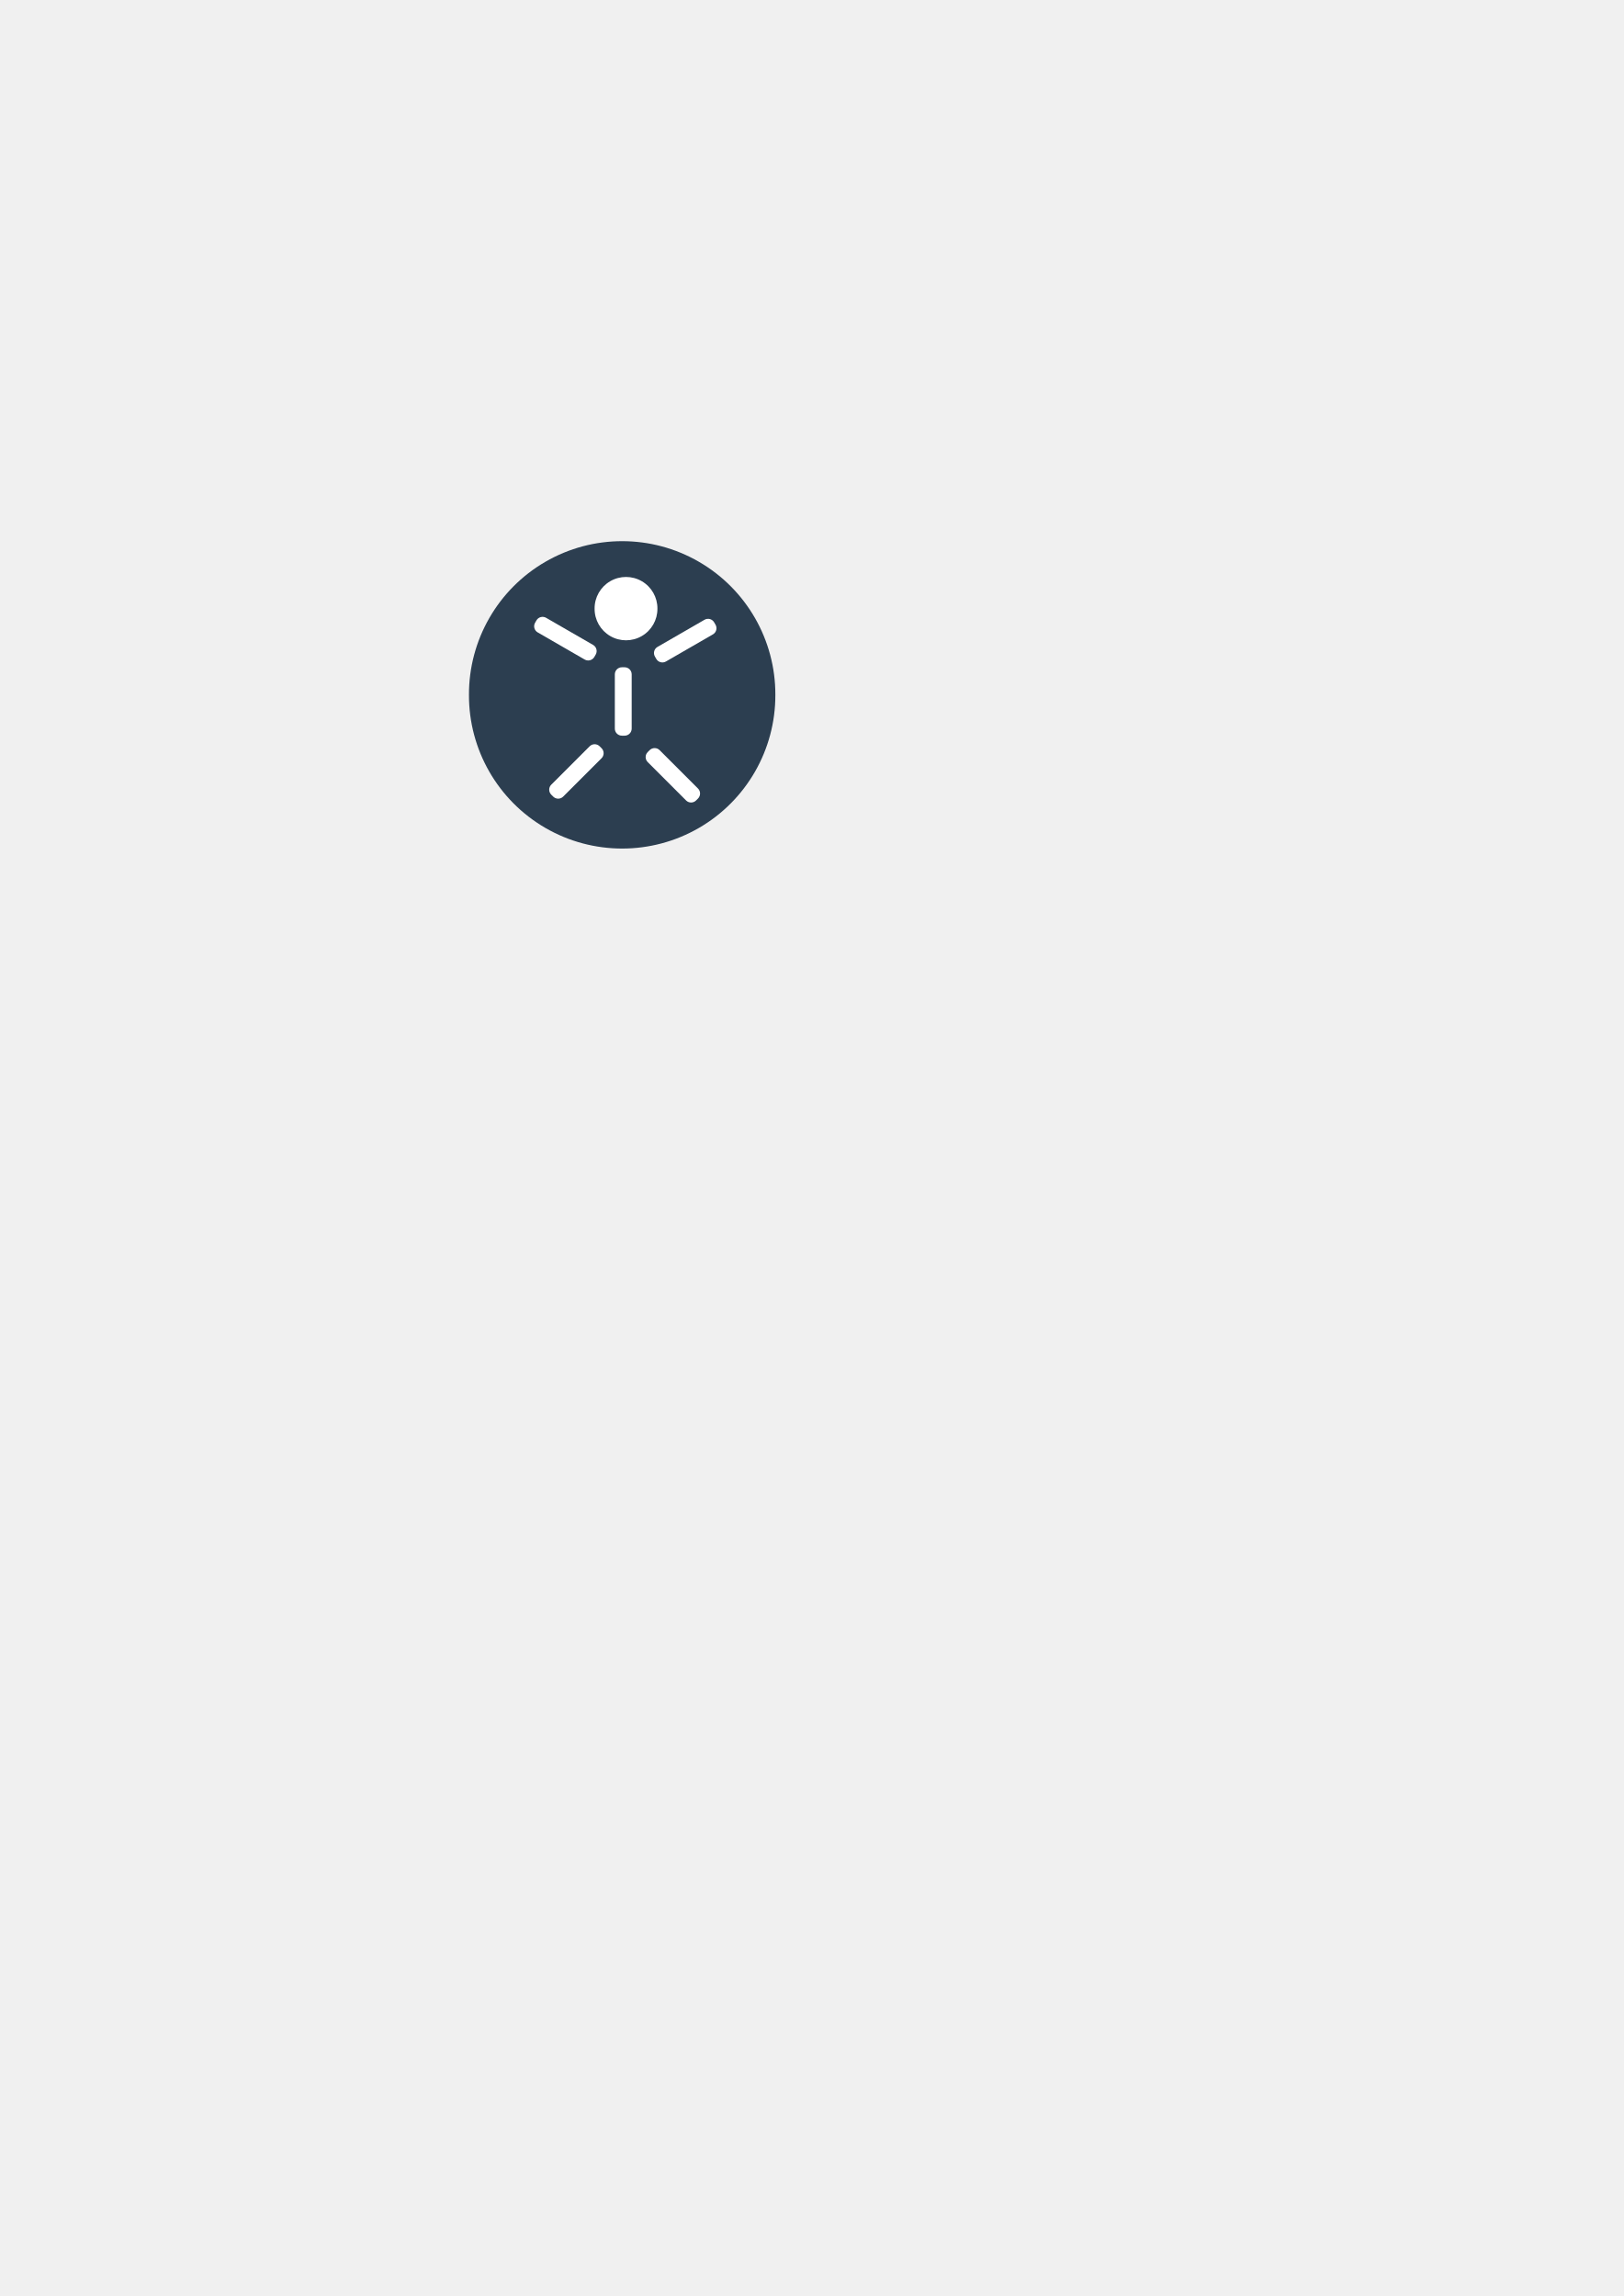
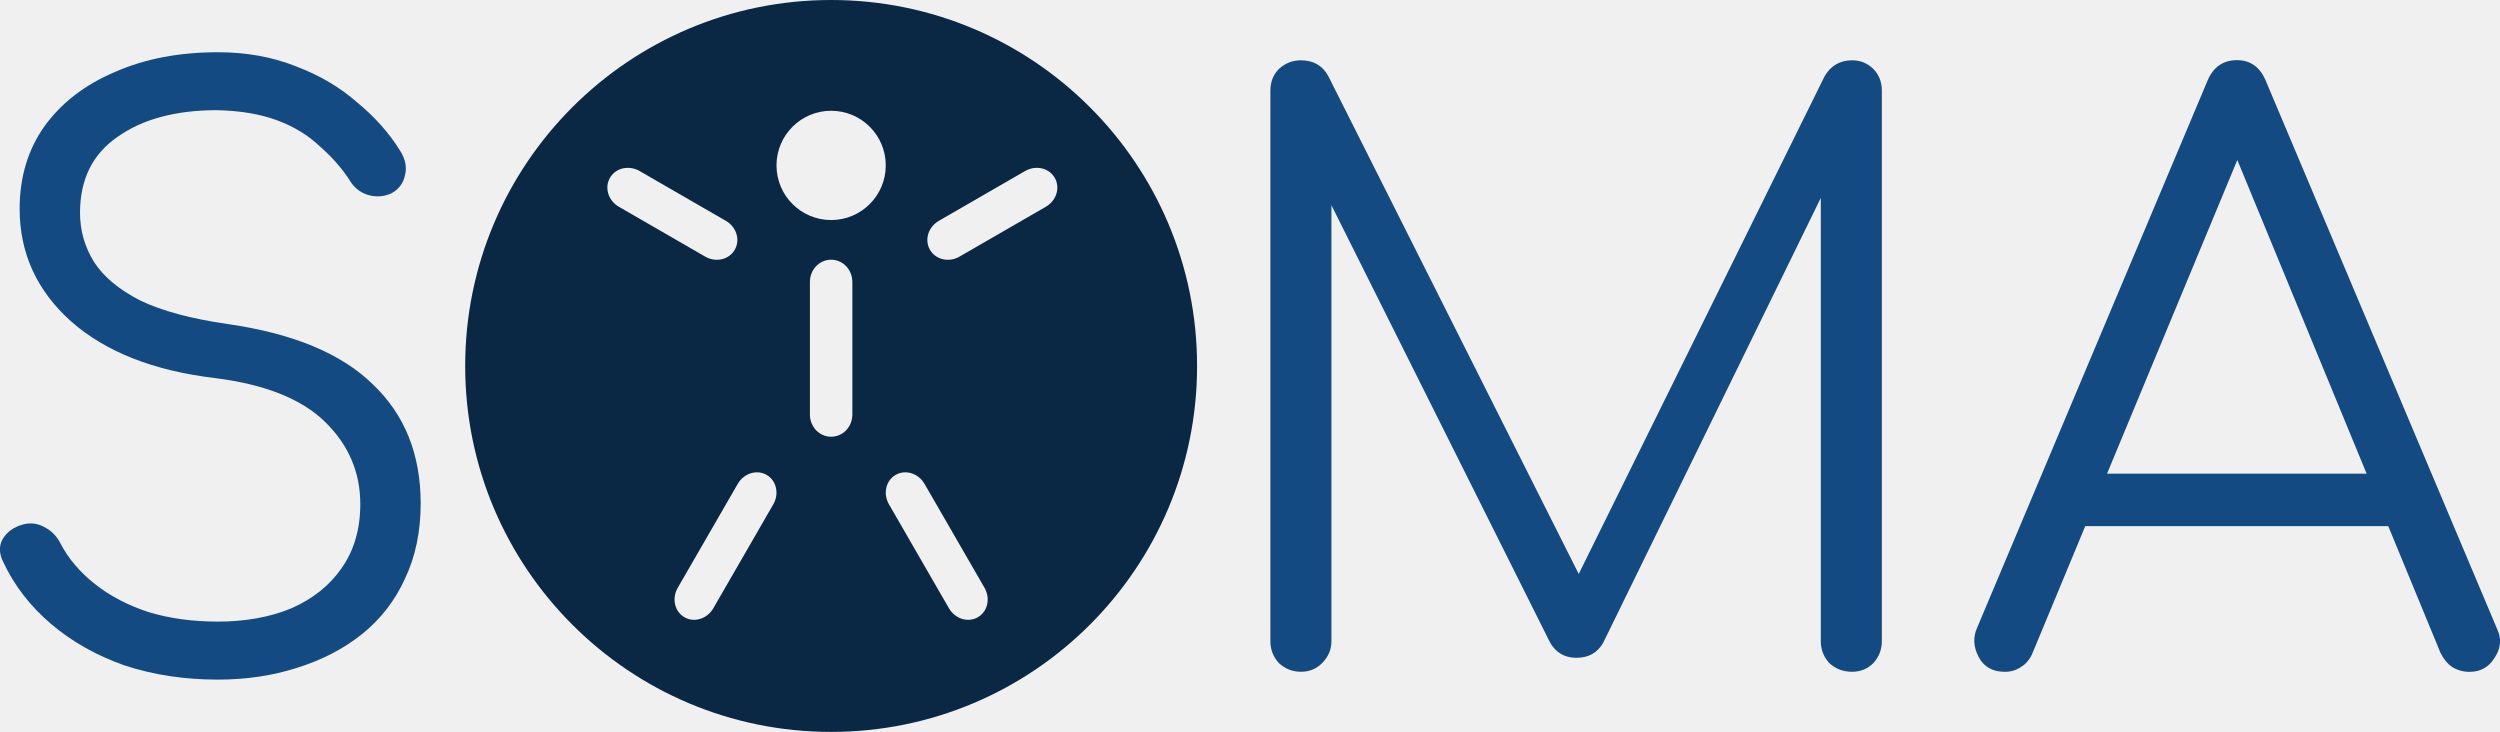
- <svg xmlns="http://www.w3.org/2000/svg" width="744.094" height="1052.362" id="svg2" version="1.1">
-   <defs id="defs4" />
-   <g id="layer1">
-     <flowRoot xml:space="preserve" id="flowRoot2985" style="font-size:14px;font-style:normal;font-weight:bold;line-height:125%;letter-spacing:0px;word-spacing:0px;fill:#000000;fill-opacity:1;stroke:none;font-family:Sans;-inkscape-font-specification:Sans Bold" transform="matrix(2.67705,0,0,2.67705,-169.1705,-651.4703)">
-       <flowRegion id="flowRegion2987">
-         <rect id="rect2989" width="592.96" height="318.198" x="95.964" y="315.961" />
-       </flowRegion>
-       <flowPara id="flowPara2991" style="font-size:72px;font-style:normal;font-variant:normal;font-weight:normal;font-stretch:normal;font-family:Raleway;-inkscape-font-specification:Raleway">S   MA</flowPara>
-     </flowRoot>
-     <path style="fill:#2c3e50;fill-opacity:1;stroke:none" id="path2993" d="m 391.939,311.415 a 87.126,87.126 0 1 1 -174.251,0 87.126,87.126 0 1 1 174.251,0 z" transform="matrix(0.8057971,0,0,0.8057971,39.4977,67.54882)" />
-     <path style="fill:#ffffff;fill-opacity:1;stroke:none" id="path3769" d="m 307.844,278.964 a 14.395,14.395 0 1 1 -28.789,0 14.395,14.395 0 1 1 28.789,0 z" transform="translate(-6.565991,-4.6417654e-8)" />
-     <rect style="fill:#ffffff;fill-opacity:1;stroke:none" id="rect3771" width="31.352" height="7.723" x="109.454" y="407.44" rx="3.241" transform="matrix(0.8660254,-0.5,0.5,0.8660254,0,0)" />
-     <rect style="fill:#ffffff;fill-opacity:1;stroke:none" id="rect3771-1" width="31.352" height="7.723" x="355.078" y="120.096" rx="3.241" transform="matrix(0.8660254,0.5,-0.5,0.8660254,0,0)" />
-     <rect style="fill:#ffffff;fill-opacity:1;stroke:none" id="rect3771-2" width="31.352" height="7.723" x="305.841" y="-289.482" rx="3.241" transform="matrix(0,1,-1,0,0,0)" />
-     <rect style="fill:#ffffff;fill-opacity:1;stroke:none" id="rect3771-9" width="31.352" height="7.723" x="453.635" y="29.378" rx="3.241" transform="matrix(0.7071068,0.7071068,-0.7071068,0.7071068,0,0)" />
-     <rect style="fill:#ffffff;fill-opacity:1;stroke:none" id="rect3771-9-9" width="31.352" height="7.723" x="47.563" y="-440.672" rx="3.241" transform="matrix(-0.7071068,0.7071068,-0.7071068,-0.7071068,0,0)" />
+ <svg xmlns="http://www.w3.org/2000/svg" width="33.788mm" height="9.892mm" viewBox="0 0 33.788 9.892" version="1.1" id="svg8">
+   <defs id="defs2" />
+   <g id="layer1" transform="translate(-36.9385,-114.6649)">
+     <path id="path1494" style="font-style:normal;font-variant:normal;font-weight:normal;font-stretch:normal;font-size:10.583px;line-height:1.25;font-family:Comfortaa;-inkscape-font-specification:Comfortaa;letter-spacing:0px;word-spacing:0px;fill:#134a81;fill-opacity:1;stroke:none;stroke-width:0.265" d="m 39.883,123.85 q -0.677,0 -1.259,-0.191 -0.572,-0.201 -0.995,-0.561 -0.423,-0.36 -0.646,-0.836 -0.085,-0.169 -0.011,-0.307 0.085,-0.148 0.275,-0.201 0.148,-0.042 0.286,0.032 0.148,0.074 0.222,0.222 0.159,0.307 0.466,0.55 0.307,0.243 0.73,0.381 0.423,0.127 0.931,0.127 0.561,0 0.995,-0.18 0.434,-0.191 0.677,-0.54 0.254,-0.36 0.254,-0.868 0,-0.646 -0.476,-1.111 -0.476,-0.466 -1.492,-0.593 -1.238,-0.148 -1.937,-0.762 -0.699,-0.624 -0.699,-1.524 0,-0.646 0.339,-1.122 0.349,-0.476 0.953,-0.73 0.603,-0.265 1.386,-0.265 0.582,0 1.058,0.191 0.476,0.18 0.826,0.487 0.36,0.296 0.582,0.656 0.106,0.169 0.064,0.328 -0.032,0.159 -0.18,0.243 -0.159,0.074 -0.328,0.021 -0.159,-0.053 -0.243,-0.201 -0.159,-0.243 -0.402,-0.455 -0.233,-0.222 -0.572,-0.349 -0.339,-0.127 -0.815,-0.138 -0.836,0 -1.344,0.36 -0.508,0.349 -0.508,1.027 0,0.36 0.191,0.667 0.191,0.296 0.624,0.519 0.444,0.212 1.185,0.318 1.323,0.191 1.958,0.815 0.646,0.614 0.646,1.609 0,0.572 -0.212,1.016 -0.201,0.445 -0.582,0.751 -0.37,0.296 -0.878,0.455 -0.497,0.159 -1.069,0.159 z" />
+     <path id="path1498" style="font-style:normal;font-variant:normal;font-weight:normal;font-stretch:normal;font-size:10.583px;line-height:1.25;font-family:Comfortaa;-inkscape-font-specification:Comfortaa;letter-spacing:0px;word-spacing:0px;fill:#134a81;fill-opacity:1;stroke:none;stroke-width:0.265" d="m 54.52,123.744 q -0.169,0 -0.296,-0.116 -0.116,-0.127 -0.116,-0.296 v -7.44 q 0,-0.18 0.116,-0.296 0.127,-0.116 0.296,-0.116 0.254,0 0.37,0.212 l 3.567,7.091 H 58.097 l 3.503,-7.091 q 0.127,-0.212 0.37,-0.212 0.169,0 0.286,0.116 0.116,0.116 0.116,0.296 v 7.44 q 0,0.169 -0.116,0.296 -0.116,0.116 -0.286,0.116 -0.18,0 -0.307,-0.116 -0.116,-0.127 -0.116,-0.296 v -6.371 l 0.18,0.011 -3.122,6.382 q -0.116,0.201 -0.36,0.201 -0.265,0 -0.381,-0.254 l -3.143,-6.287 0.212,-0.053 v 6.371 q 0,0.169 -0.127,0.296 -0.116,0.116 -0.286,0.116 z" />
+     <path id="path1500" style="font-style:normal;font-variant:normal;font-weight:normal;font-stretch:normal;font-size:10.583px;line-height:1.25;font-family:Comfortaa;-inkscape-font-specification:Comfortaa;letter-spacing:0px;word-spacing:0px;fill:#134a81;fill-opacity:1;stroke:none;stroke-width:0.265" d="m 64.029,123.744 q -0.243,0 -0.349,-0.201 -0.106,-0.201 -0.021,-0.392 l 3.111,-7.387 q 0.116,-0.286 0.402,-0.286 0.275,0 0.392,0.286 l 3.122,7.398 q 0.095,0.201 -0.032,0.392 -0.116,0.191 -0.339,0.191 -0.127,0 -0.233,-0.064 -0.095,-0.064 -0.159,-0.191 l -2.91,-7.059 h 0.328 l -2.932,7.059 q -0.053,0.127 -0.159,0.191 -0.095,0.064 -0.222,0.064 z m 0.699,-1.968 0.318,-0.709 H 69.342 l 0.318,0.709 z" />
+     <path style="fill:#0a2744;fill-opacity:1;stroke:none;stroke-width:0.215" d="M 42.455 0 A 18.694 18.694 0 0 0 23.762 18.693 A 18.694 18.694 0 0 0 42.455 37.387 A 18.694 18.694 0 0 0 61.148 18.693 A 18.694 18.694 0 0 0 42.455 0 z M 42.455 5.658 A 2.791 2.791 0 0 1 45.246 8.449 A 2.791 2.791 0 0 1 42.455 11.24 A 2.791 2.791 0 0 1 39.664 8.449 A 2.791 2.791 0 0 1 42.455 5.658 z M 31.922 8.582 C 32.027 8.568 32.136 8.57 32.244 8.586 C 32.388 8.608 32.532 8.656 32.668 8.734 L 37.076 11.279 C 37.62 11.593 37.824 12.253 37.531 12.76 C 37.239 13.266 36.566 13.422 36.021 13.107 L 31.613 10.562 C 31.069 10.248 30.866 9.588 31.158 9.082 C 31.323 8.797 31.607 8.623 31.922 8.582 z M 53.113 8.582 C 53.428 8.623 53.712 8.797 53.877 9.082 C 54.169 9.588 53.966 10.248 53.422 10.562 L 49.014 13.107 C 48.47 13.422 47.796 13.266 47.504 12.76 C 47.211 12.253 47.415 11.593 47.959 11.279 L 52.367 8.734 C 52.503 8.656 52.647 8.608 52.791 8.586 C 52.899 8.57 53.008 8.568 53.113 8.582 z M 42.455 13.266 C 43.055 13.266 43.539 13.772 43.539 14.4 L 43.539 21.176 C 43.539 21.804 43.055 22.309 42.455 22.309 C 41.855 22.309 41.371 21.804 41.371 21.176 L 41.371 14.4 C 41.371 13.772 41.855 13.266 42.455 13.266 z M 38.762 24.131 C 38.899 24.144 39.034 24.185 39.16 24.258 C 39.663 24.548 39.814 25.22 39.5 25.764 L 36.438 31.07 C 36.123 31.614 35.464 31.82 34.961 31.529 C 34.458 31.239 34.307 30.567 34.621 30.023 L 37.686 24.715 C 37.921 24.307 38.35 24.091 38.762 24.131 z M 46.148 24.131 C 46.56 24.091 46.989 24.307 47.225 24.715 L 50.289 30.023 C 50.603 30.567 50.452 31.239 49.949 31.529 C 49.446 31.82 48.787 31.614 48.473 31.07 L 45.41 25.764 C 45.096 25.22 45.247 24.548 45.75 24.258 C 45.876 24.185 46.011 24.144 46.148 24.131 z " id="path2993" transform="matrix(0.2645833,0,0,0.2645833,36.9385,114.6649)" />
+   </g>
+   <g id="layer2" style="display:none" transform="translate(-36.9385,-114.6649)">
+     <path id="path1496" style="font-style:normal;font-variant:normal;font-weight:normal;font-stretch:normal;font-size:10.583px;line-height:1.25;font-family:Comfortaa;-inkscape-font-specification:Comfortaa;letter-spacing:0px;word-spacing:0px;fill:#000000;fill-opacity:0.344;stroke:none;stroke-width:0.265" d="m 48.171,123.85 q -0.921,0 -1.693,-0.318 -0.773,-0.318 -1.344,-0.889 -0.561,-0.572 -0.878,-1.344 -0.307,-0.773 -0.307,-1.693 0,-0.91 0.307,-1.683 0.318,-0.773 0.878,-1.344 0.572,-0.572 1.344,-0.889 0.773,-0.318 1.693,-0.318 0.91,0 1.683,0.318 0.773,0.318 1.344,0.889 0.572,0.572 0.878,1.344 0.318,0.773 0.318,1.683 0,0.921 -0.318,1.693 -0.307,0.773 -0.878,1.344 -0.572,0.572 -1.344,0.889 -0.773,0.318 -1.683,0.318 z m 0,-0.783 q 0.73,0 1.355,-0.254 0.624,-0.265 1.079,-0.73 0.466,-0.476 0.72,-1.101 0.254,-0.635 0.254,-1.376 0,-0.73 -0.254,-1.355 -0.254,-0.635 -0.72,-1.101 -0.455,-0.476 -1.079,-0.73 -0.624,-0.265 -1.355,-0.265 -0.741,0 -1.365,0.265 -0.624,0.254 -1.09,0.73 -0.455,0.466 -0.709,1.101 -0.254,0.624 -0.254,1.355 0,0.741 0.254,1.376 0.254,0.624 0.709,1.101 0.466,0.466 1.09,0.73 0.624,0.254 1.365,0.254 z" />
+     <rect style="fill:#00ff00;fill-opacity:1;stroke:none;stroke-width:0.193;stroke-linecap:butt;stroke-linejoin:miter;stroke-miterlimit:4;stroke-dasharray:none;stroke-opacity:1;paint-order:normal" id="rect1476" width="1.754" height="0.707" x="-123.85" y="70.727" transform="rotate(-90)" />
+     <g id="g869" transform="translate(-3.3333333e-7,-10.58333)">
+       <circle style="fill:#0a2744;fill-opacity:1;stroke:none;stroke-width:0.057" id="circle855" cx="48.171" cy="119.611" r="4.946" />
+       <circle style="fill:#ffffff;fill-opacity:1;stroke:none;stroke-width:0.051" id="circle857" cx="48.171" cy="116.9" r="0.738" />
+       <rect style="fill:#ffffff;fill-opacity:1;stroke:none;stroke-width:0.075" id="rect859" width="2.393" height="0.573" x="118.175" y="-48.458" rx="0.3" transform="rotate(90)" />
+       <rect transform="rotate(30)" rx="0.3" y="78.513" x="97.663" height="0.559" width="1.947" id="rect861" style="fill:#ffffff;fill-opacity:1;stroke:none;stroke-width:0.067" />
+       <rect style="fill:#ffffff;fill-opacity:1;stroke:none;stroke-width:0.067" id="rect863" width="1.947" height="0.559" x="14.199" y="-127.26" rx="0.3" transform="rotate(150)" />
+       <rect transform="rotate(-120)" rx="0.3" y="-18.346" x="-131.604" height="0.555" width="2.221" id="rect865" style="fill:#ffffff;fill-opacity:1;stroke:none;stroke-width:0.071" />
+       <rect style="fill:#ffffff;fill-opacity:1;stroke:none;stroke-width:0.071" id="rect867" width="2.221" height="0.555" x="-83.433" y="-101.782" rx="0.3" transform="matrix(0.5,-0.8660254,-0.8660254,-0.5,0,0)" />
+     </g>
+   </g>
+   <g id="layer3" style="display:none">
+     <text transform="translate(-36.9385,-114.6649)" xml:space="preserve" style="font-style:normal;font-weight:normal;font-size:10.583px;line-height:1.25;font-family:sans-serif;letter-spacing:0px;word-spacing:0px;display:inline;fill:#000000;fill-opacity:1;stroke:none;stroke-width:0.265" x="36.291" y="123.744" id="text841">
+       <tspan id="tspan839" x="36.291" y="123.744" style="font-style:normal;font-variant:normal;font-weight:normal;font-stretch:normal;font-family:Comfortaa;-inkscape-font-specification:Comfortaa;stroke-width:0.265">SOMA</tspan>
+     </text>
  </g>
</svg>
